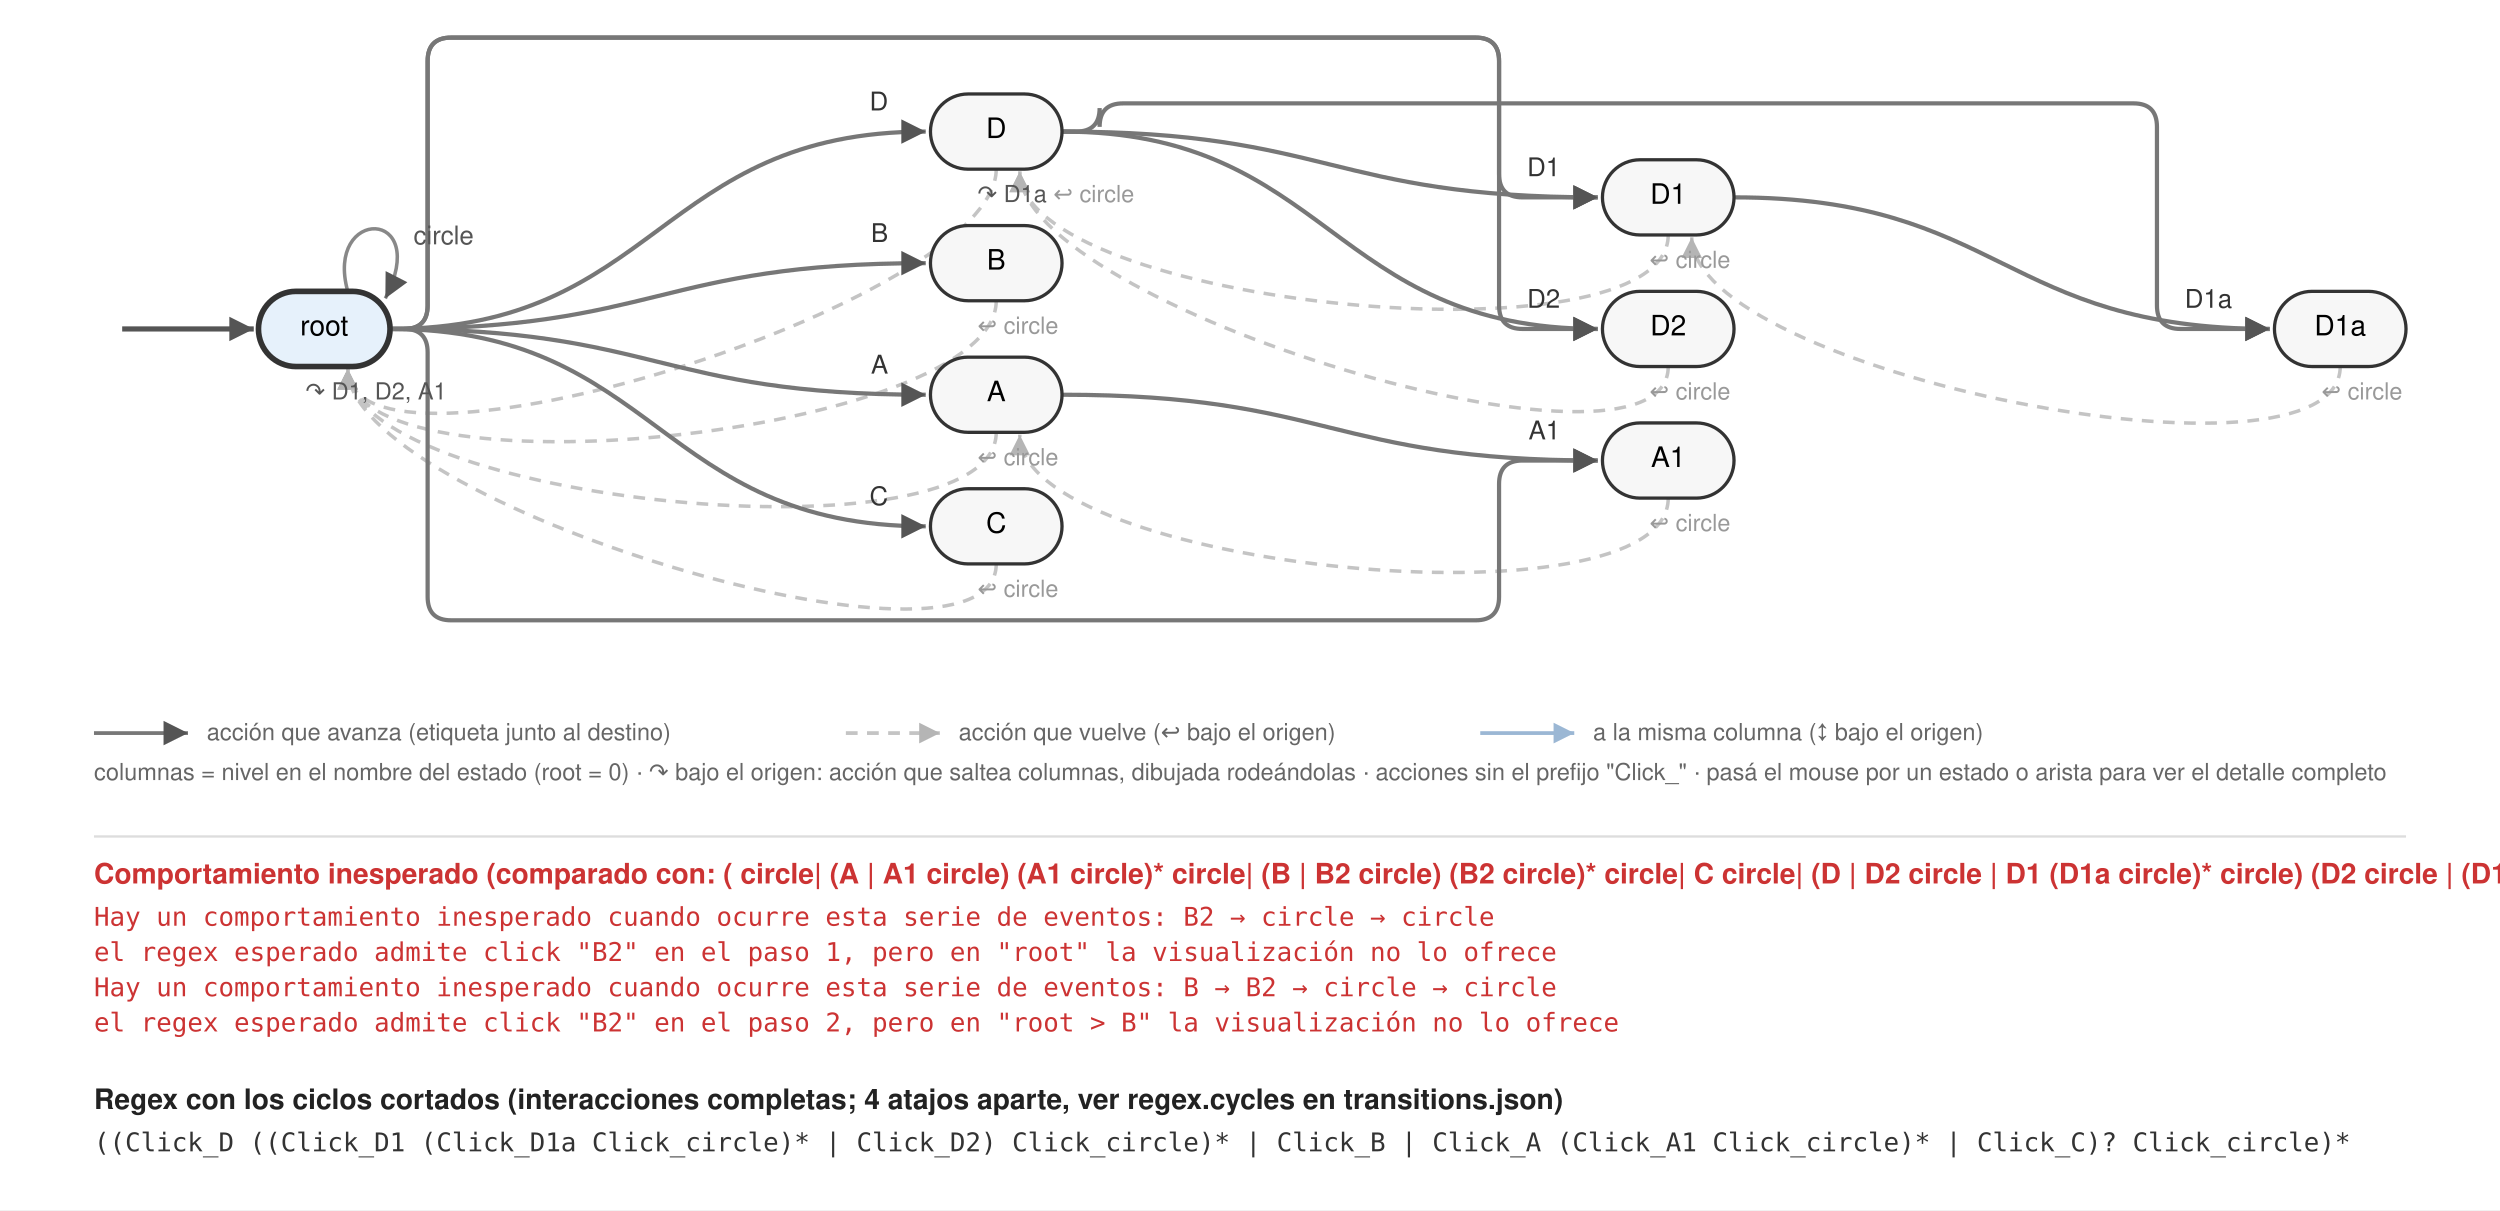
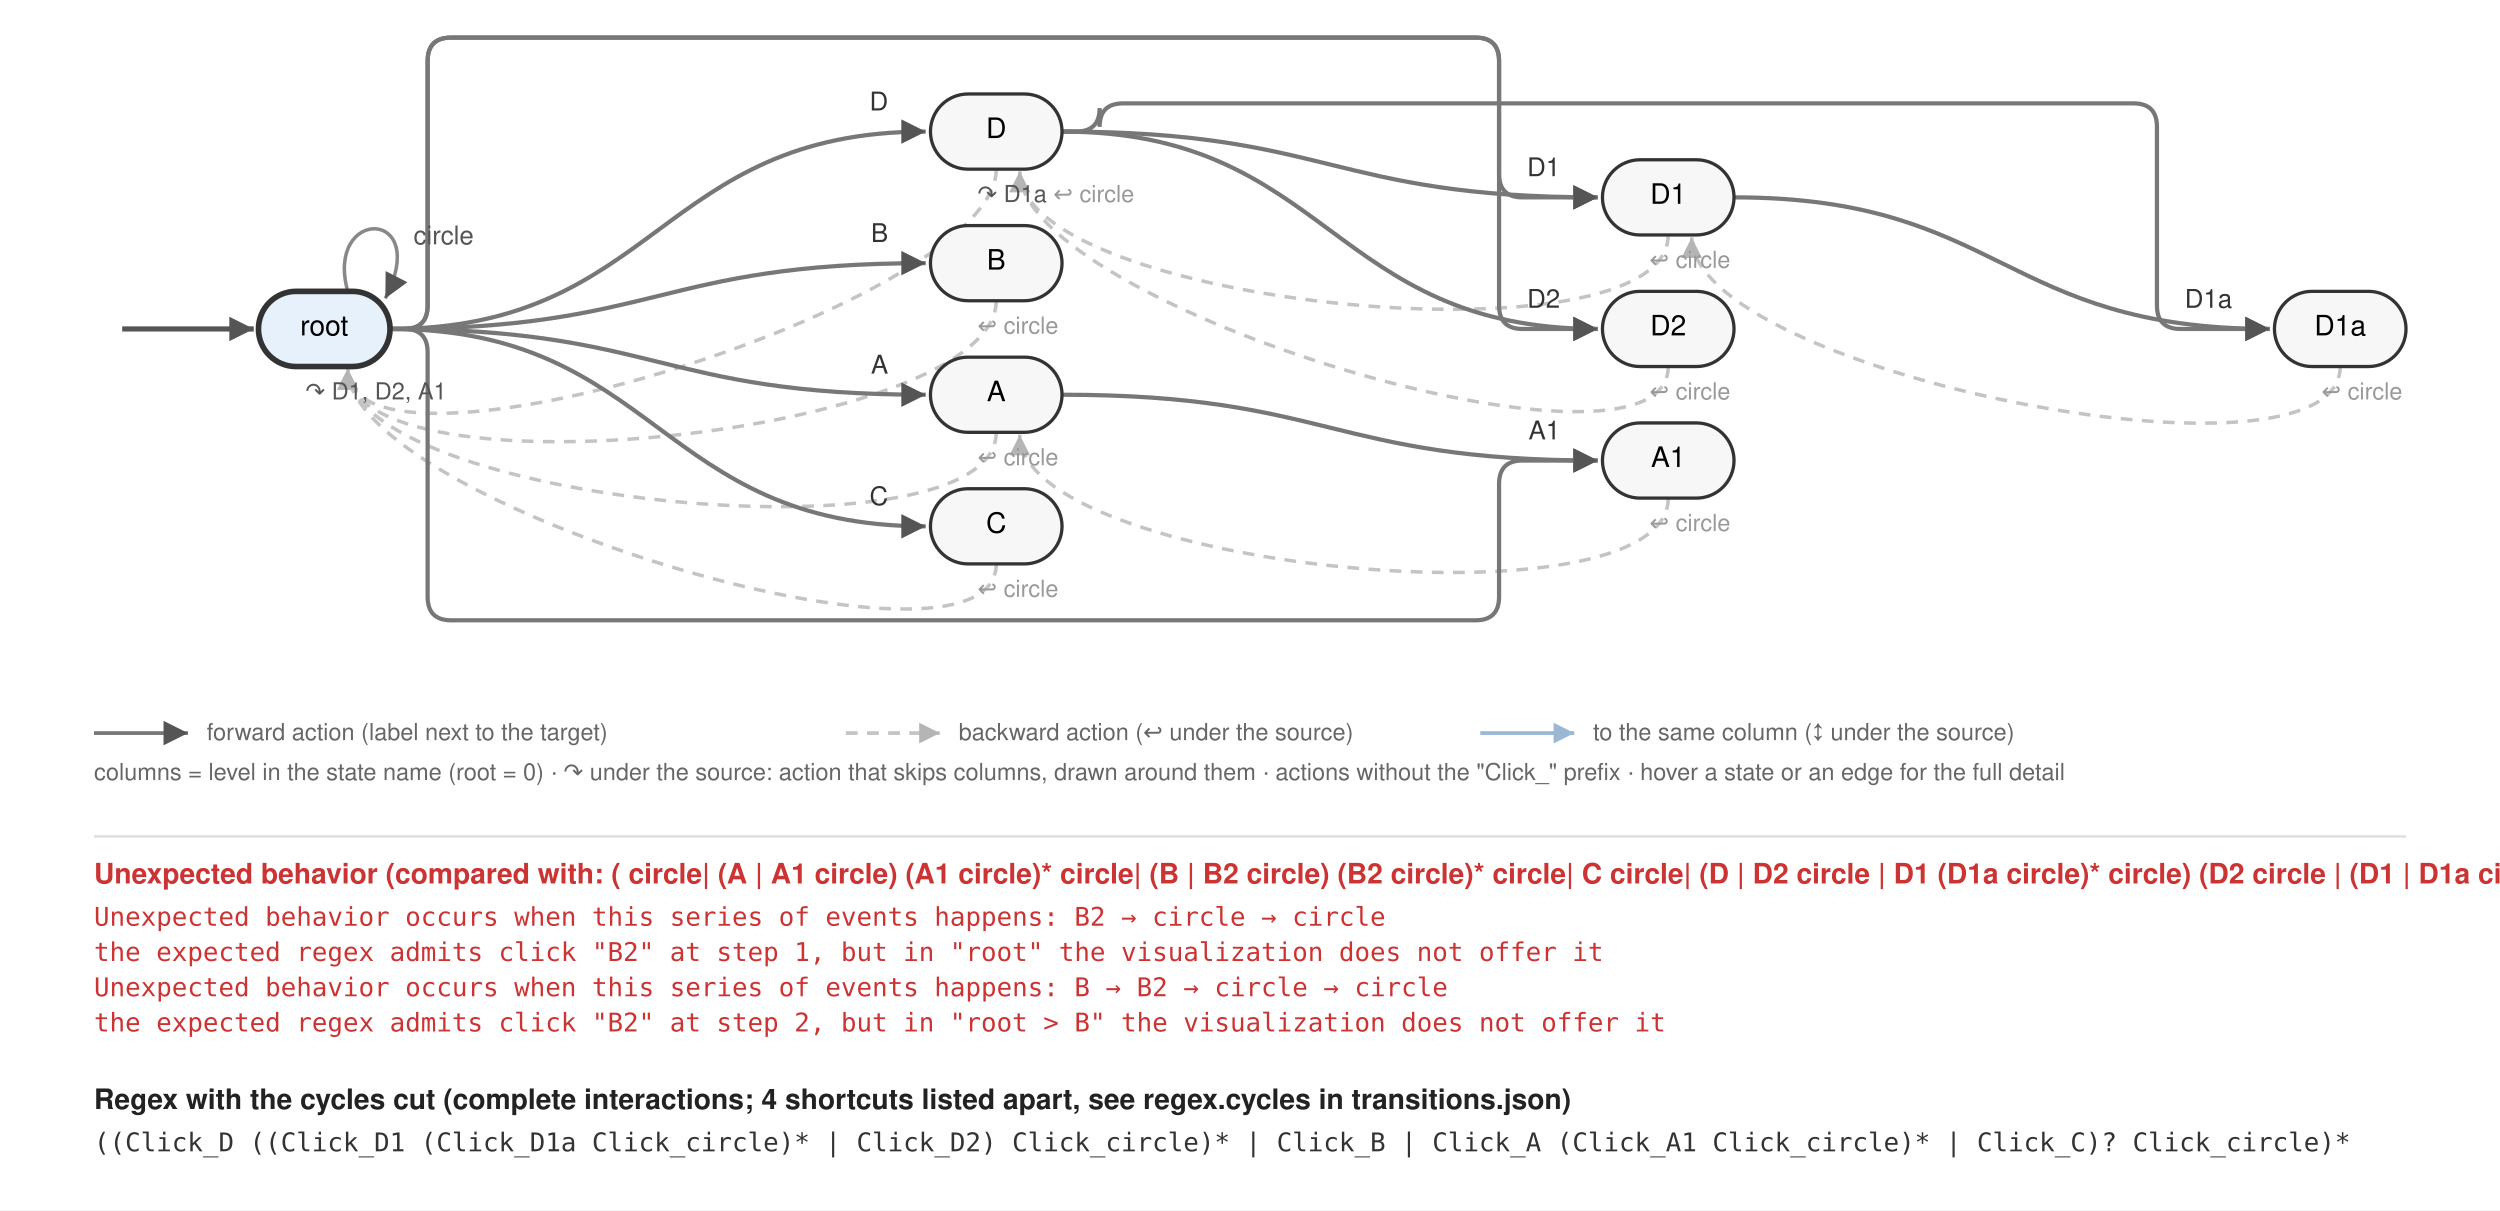
<svg xmlns="http://www.w3.org/2000/svg" width="1064" height="515" viewBox="0 0 1064 515" font-family="Helvetica, Arial, sans-serif" font-size="12">
  <defs>
    <marker id="arrow" viewBox="0 0 10 10" refX="9" refY="5" markerUnits="userSpaceOnUse" markerWidth="13" markerHeight="13" orient="auto-start-reverse">
      <path d="M1,1 L9,5 L1,9 Z" fill="#555" />
    </marker>
    <marker id="arrow-back" viewBox="0 0 10 10" refX="9" refY="5" markerUnits="userSpaceOnUse" markerWidth="11" markerHeight="11" orient="auto-start-reverse">
      <path d="M1,1 L9,5 L1,9 Z" fill="#b5b5b5" />
    </marker>
    <marker id="arrow-side" viewBox="0 0 10 10" refX="9" refY="5" markerUnits="userSpaceOnUse" markerWidth="11" markerHeight="11" orient="auto-start-reverse">
      <path d="M1,1 L9,5 L1,9 Z" fill="#9bb7d4" />
    </marker>
    <marker id="arrow-hl" viewBox="0 0 10 10" refX="9" refY="5" markerUnits="userSpaceOnUse" markerWidth="15" markerHeight="15" orient="auto-start-reverse">
      <path d="M1,1 L9,5 L1,9 Z" fill="#d33" />
    </marker>
  </defs>
  <rect width="1064" height="515" fill="white" />
  <g class="back-edges">
    <path d="M 148,124 C 138,88 184,88 164,127" fill="none" stroke="#888" stroke-width="1.5" marker-end="url(#arrow)" />
    <path d="M 424,72 C 424,129.12 148,214.12 148,157" fill="none" stroke="#c4c4c4" stroke-width="1.5" stroke-dasharray="5 4" marker-end="url(#arrow-back)" />
    <path d="M 710,100 C 710,157.12 434,130.12 434,73" fill="none" stroke="#c4c4c4" stroke-width="1.5" stroke-dasharray="5 4" marker-end="url(#arrow-back)" />
    <path d="M 996,156 C 996,213.12 720,158.12 720,101" fill="none" stroke="#c4c4c4" stroke-width="1.5" stroke-dasharray="5 4" marker-end="url(#arrow-back)" />
    <path d="M 710,156 C 710,213.12 434,130.12 434,73" fill="none" stroke="#c4c4c4" stroke-width="1.5" stroke-dasharray="5 4" marker-end="url(#arrow-back)" />
    <path d="M 424,128 C 424,185.12 148,214.12 148,157" fill="none" stroke="#c4c4c4" stroke-width="1.5" stroke-dasharray="5 4" marker-end="url(#arrow-back)" />
    <path d="M 424,184 C 424,241.12 148,214.12 148,157" fill="none" stroke="#c4c4c4" stroke-width="1.5" stroke-dasharray="5 4" marker-end="url(#arrow-back)" />
    <path d="M 710,212 C 710,269.12 434,242.12 434,185" fill="none" stroke="#c4c4c4" stroke-width="1.5" stroke-dasharray="5 4" marker-end="url(#arrow-back)" />
    <path d="M 424,240 C 424,297.12 148,214.12 148,157" fill="none" stroke="#c4c4c4" stroke-width="1.5" stroke-dasharray="5 4" marker-end="url(#arrow-back)" />
  </g>
  <g class="forward-edges">
    <path d="M 166,140 C 280,140 280,56 394,56" fill="none" stroke="#777" stroke-width="1.8" marker-end="url(#arrow)" />
    <path d="M 166,140 C 280,140 280,112 394,112" fill="none" stroke="#777" stroke-width="1.8" marker-end="url(#arrow)" />
    <path d="M 166,140 C 280,140 280,168 394,168" fill="none" stroke="#777" stroke-width="1.8" marker-end="url(#arrow)" />
    <path d="M 166,140 C 280,140 280,224 394,224" fill="none" stroke="#777" stroke-width="1.8" marker-end="url(#arrow)" />
    <path d="M 166,140 L 172,140 Q 182,140 182,130 L 182,26 Q 182,16 192,16 L 628,16 Q 638,16 638,26 L 638,74 Q 638,84 648,84 L 680,84" fill="none" stroke="#777" stroke-width="1.8" marker-end="url(#arrow)" />
    <path d="M 166,140 L 172,140 Q 182,140 182,130 L 182,26 Q 182,16 192,16 L 628,16 Q 638,16 638,26 L 638,130 Q 638,140 648,140 L 680,140" fill="none" stroke="#777" stroke-width="1.8" marker-end="url(#arrow)" />
    <path d="M 166,140 L 172,140 Q 182,140 182,150 L 182,254 Q 182,264 192,264 L 628,264 Q 638,264 638,254 L 638,206 Q 638,196 648,196 L 680,196" fill="none" stroke="#777" stroke-width="1.8" marker-end="url(#arrow)" />
    <path d="M 452,56 C 566,56 566,84 680,84" fill="none" stroke="#777" stroke-width="1.8" marker-end="url(#arrow)" />
    <path d="M 452,56 C 566,56 566,140 680,140" fill="none" stroke="#777" stroke-width="1.8" marker-end="url(#arrow)" />
    <path d="M 452,56 L 458,56 Q 468,56 468,46 L 468,54 Q 468,44 478,44 L 908,44 Q 918,44 918,54 L 918,130 Q 918,140 928,140 L 966,140" fill="none" stroke="#777" stroke-width="1.8" marker-end="url(#arrow)" />
    <path d="M 738,84 C 852,84 852,140 966,140" fill="none" stroke="#777" stroke-width="1.8" marker-end="url(#arrow)" />
    <path d="M 452,168 C 566,168 566,196 680,196" fill="none" stroke="#777" stroke-width="1.8" marker-end="url(#arrow)" />
  </g>
  <line x1="52" y1="140" x2="108" y2="140" stroke="#555" stroke-width="2.2" marker-end="url(#arrow)" />
  <g class="states">
    <g>
      <rect x="110" y="124" width="56" height="32" rx="16" fill="#e6f1fb" stroke="#333" stroke-width="2.4" />
      <text x="138" y="140" text-anchor="middle" dominant-baseline="central">root</text>
    </g>
    <g>
      <rect x="396" y="40" width="56" height="32" rx="16" fill="#f7f7f7" stroke="#333" stroke-width="1.4" />
      <text x="424" y="56" text-anchor="middle" dominant-baseline="central">D</text>
    </g>
    <g>
      <rect x="682" y="68" width="56" height="32" rx="16" fill="#f7f7f7" stroke="#333" stroke-width="1.4" />
      <text x="710" y="84" text-anchor="middle" dominant-baseline="central">D1</text>
    </g>
    <g>
      <rect x="968" y="124" width="56" height="32" rx="16" fill="#f7f7f7" stroke="#333" stroke-width="1.4" />
      <text x="996" y="140" text-anchor="middle" dominant-baseline="central">D1a</text>
    </g>
    <g>
      <rect x="682" y="124" width="56" height="32" rx="16" fill="#f7f7f7" stroke="#333" stroke-width="1.4" />
      <text x="710" y="140" text-anchor="middle" dominant-baseline="central">D2</text>
    </g>
    <g>
      <rect x="396" y="96" width="56" height="32" rx="16" fill="#f7f7f7" stroke="#333" stroke-width="1.4" />
      <text x="424" y="112" text-anchor="middle" dominant-baseline="central">B</text>
    </g>
    <g>
      <rect x="396" y="152" width="56" height="32" rx="16" fill="#f7f7f7" stroke="#333" stroke-width="1.4" />
      <text x="424" y="168" text-anchor="middle" dominant-baseline="central">A</text>
    </g>
    <g>
      <rect x="682" y="180" width="56" height="32" rx="16" fill="#f7f7f7" stroke="#333" stroke-width="1.4" />
      <text x="710" y="196" text-anchor="middle" dominant-baseline="central">A1</text>
    </g>
    <g>
      <rect x="396" y="208" width="56" height="32" rx="16" fill="#f7f7f7" stroke="#333" stroke-width="1.4" />
      <text x="424" y="224" text-anchor="middle" dominant-baseline="central">C</text>
    </g>
  </g>
  <g class="labels">
    <text x="176" y="104" font-size="11" fill="#555">circle</text>
    <text x="378" y="47" text-anchor="end" font-size="11" fill="#333">D</text>
    <text x="378" y="103" text-anchor="end" font-size="11" fill="#333">B</text>
    <text x="378" y="159" text-anchor="end" font-size="11" fill="#333">A</text>
    <text x="378" y="215" text-anchor="end" font-size="11" fill="#333">C</text>
    <text x="664" y="75" text-anchor="end" font-size="11" fill="#333">D1</text>
    <text x="664" y="131" text-anchor="end" font-size="11" fill="#333">D2</text>
    <text x="664" y="187" text-anchor="end" font-size="11" fill="#333">A1</text>
    <text x="950" y="131" text-anchor="end" font-size="11" fill="#333">D1a</text>
    <text x="416" y="86" font-size="10">
      <tspan fill="#555">↷ D1a</tspan>
      <tspan fill="#999">↩ circle</tspan>
    </text>
    <text x="702" y="114" font-size="10">
      <tspan fill="#999">↩ circle</tspan>
    </text>
    <text x="988" y="170" font-size="10">
      <tspan fill="#999">↩ circle</tspan>
    </text>
    <text x="702" y="170" font-size="10">
      <tspan fill="#999">↩ circle</tspan>
    </text>
    <text x="416" y="142" font-size="10">
      <tspan fill="#999">↩ circle</tspan>
    </text>
    <text x="416" y="198" font-size="10">
      <tspan fill="#999">↩ circle</tspan>
    </text>
    <text x="702" y="226" font-size="10">
      <tspan fill="#999">↩ circle</tspan>
    </text>
    <text x="416" y="254" font-size="10">
      <tspan fill="#999">↩ circle</tspan>
    </text>
    <text x="130" y="170" font-size="10">
      <tspan fill="#555">↷ D1, D2, A1</tspan>
    </text>
  </g>
  <g font-size="10" fill="#666">
    <line x1="40" y1="312" x2="80" y2="312" stroke="#777" stroke-width="1.6" marker-end="url(#arrow)" />
-     <text x="88" y="315">acción que avanza (etiqueta junto al destino)</text>
+     <text x="88" y="315">forward action (label next to the target)</text>
    <line x1="360" y1="312" x2="400" y2="312" stroke="#c4c4c4" stroke-width="1.6" stroke-dasharray="5 4" marker-end="url(#arrow-back)" />
-     <text x="408" y="315">acción que vuelve (↩ bajo el origen)</text>
+     <text x="408" y="315">backward action (↩ under the source)</text>
    <line x1="630" y1="312" x2="670" y2="312" stroke="#9bb7d4" stroke-width="1.6" marker-end="url(#arrow-side)" />
-     <text x="678" y="315">a la misma columna (↕ bajo el origen)</text>
-     <text x="40" y="332">columnas = nivel en el nombre del estado (root = 0) · ↷ bajo el origen: acción que saltea columnas, dibujada rodeándolas · acciones sin el prefijo "Click_" · pasá el mouse por un estado o arista para ver el detalle completo</text>
+     <text x="678" y="315">to the same column (↕ under the source)</text>
+     <text x="40" y="332">columns = level in the state name (root = 0) · ↷ under the source: action that skips columns, drawn around them · actions without the "Click_" prefix · hover a state or an edge for the full detail</text>
  </g>
  <line x1="40" y1="356" x2="1024" y2="356" stroke="#ddd" />
-   <text x="40" y="376" font-weight="bold" fill="#c33">Comportamiento inesperado (comparado con: ( circle
+   <text x="40" y="376" font-weight="bold" fill="#c33">Unexpected behavior (compared with: ( circle
| (A | A1 circle) (A1 circle)* circle
| (B | B2 circle) (B2 circle)* circle
| C circle
| (D | D2 circle | D1 (D1a circle)* circle) (D2 circle | (D1 | D1a circle) (D1a circle)* circle)* circle
- )*, contra el autómata completo)   (en rojo: la primera serie de eventos)</text>
+ )*, against the full automaton)   (in red: the first series of events)</text>
  <text font-family="Consolas, Menlo, monospace" font-size="11" fill="#c33">
-     <tspan x="40" y="394">Hay un comportamiento inesperado cuando ocurre esta serie de eventos: B2 → circle → circle</tspan>
-     <tspan x="40" y="409">    el regex esperado admite click "B2" en el paso 1, pero en "root" la visualización no lo ofrece</tspan>
-     <tspan x="40" y="424">Hay un comportamiento inesperado cuando ocurre esta serie de eventos: B → B2 → circle → circle</tspan>
-     <tspan x="40" y="439">    el regex esperado admite click "B2" en el paso 2, pero en "root &gt; B" la visualización no lo ofrece</tspan>
+     <tspan x="40" y="394">Unexpected behavior occurs when this series of events happens: B2 → circle → circle</tspan>
+     <tspan x="40" y="409">    the expected regex admits click "B2" at step 1, but in "root" the visualization does not offer it</tspan>
+     <tspan x="40" y="424">Unexpected behavior occurs when this series of events happens: B → B2 → circle → circle</tspan>
+     <tspan x="40" y="439">    the expected regex admits click "B2" at step 2, but in "root &gt; B" the visualization does not offer it</tspan>
  </text>
-   <text x="40" y="472" font-weight="bold" fill="#222">Regex con los ciclos cortados (interacciones completas; 4 atajos aparte, ver regex.cycles en transitions.json)</text>
+   <text x="40" y="472" font-weight="bold" fill="#222">Regex with the cycles cut (complete interactions; 4 shortcuts listed apart, see regex.cycles in transitions.json)</text>
  <text font-family="Consolas, Menlo, monospace" font-size="11" fill="#333">
    <tspan x="40" y="490">((Click_D ((Click_D1 (Click_D1a Click_circle)* | Click_D2) Click_circle)* | Click_B | Click_A (Click_A1 Click_circle)* | Click_C)? Click_circle)*</tspan>
  </text>
</svg>
